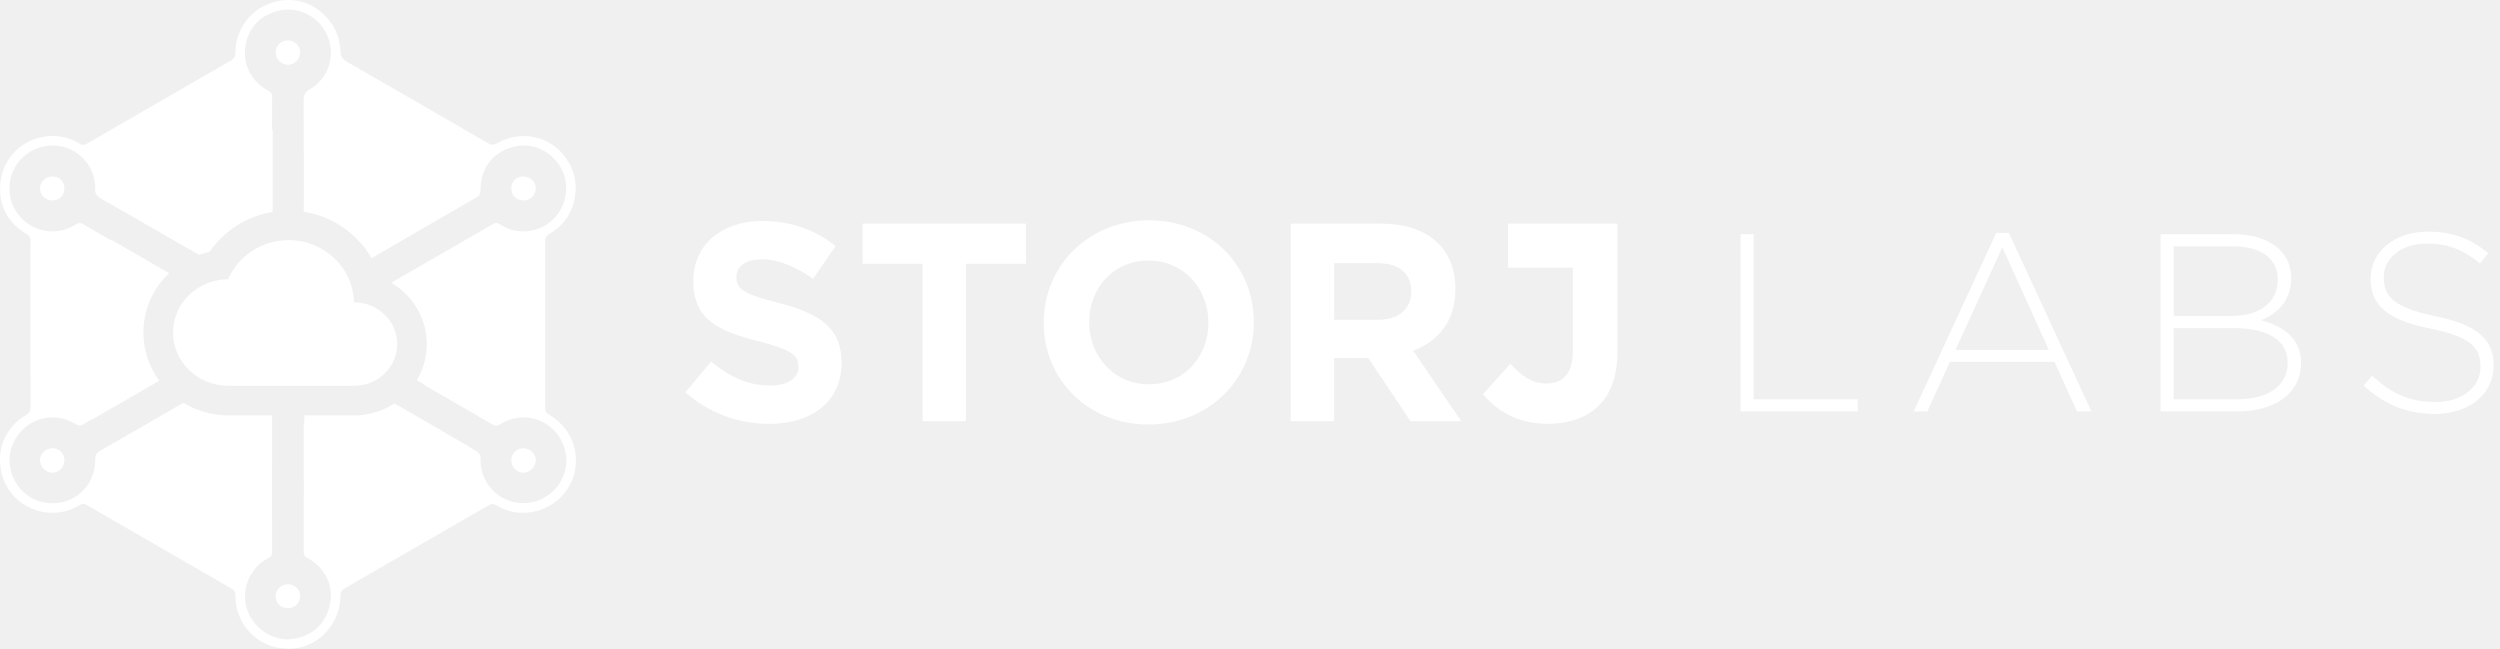
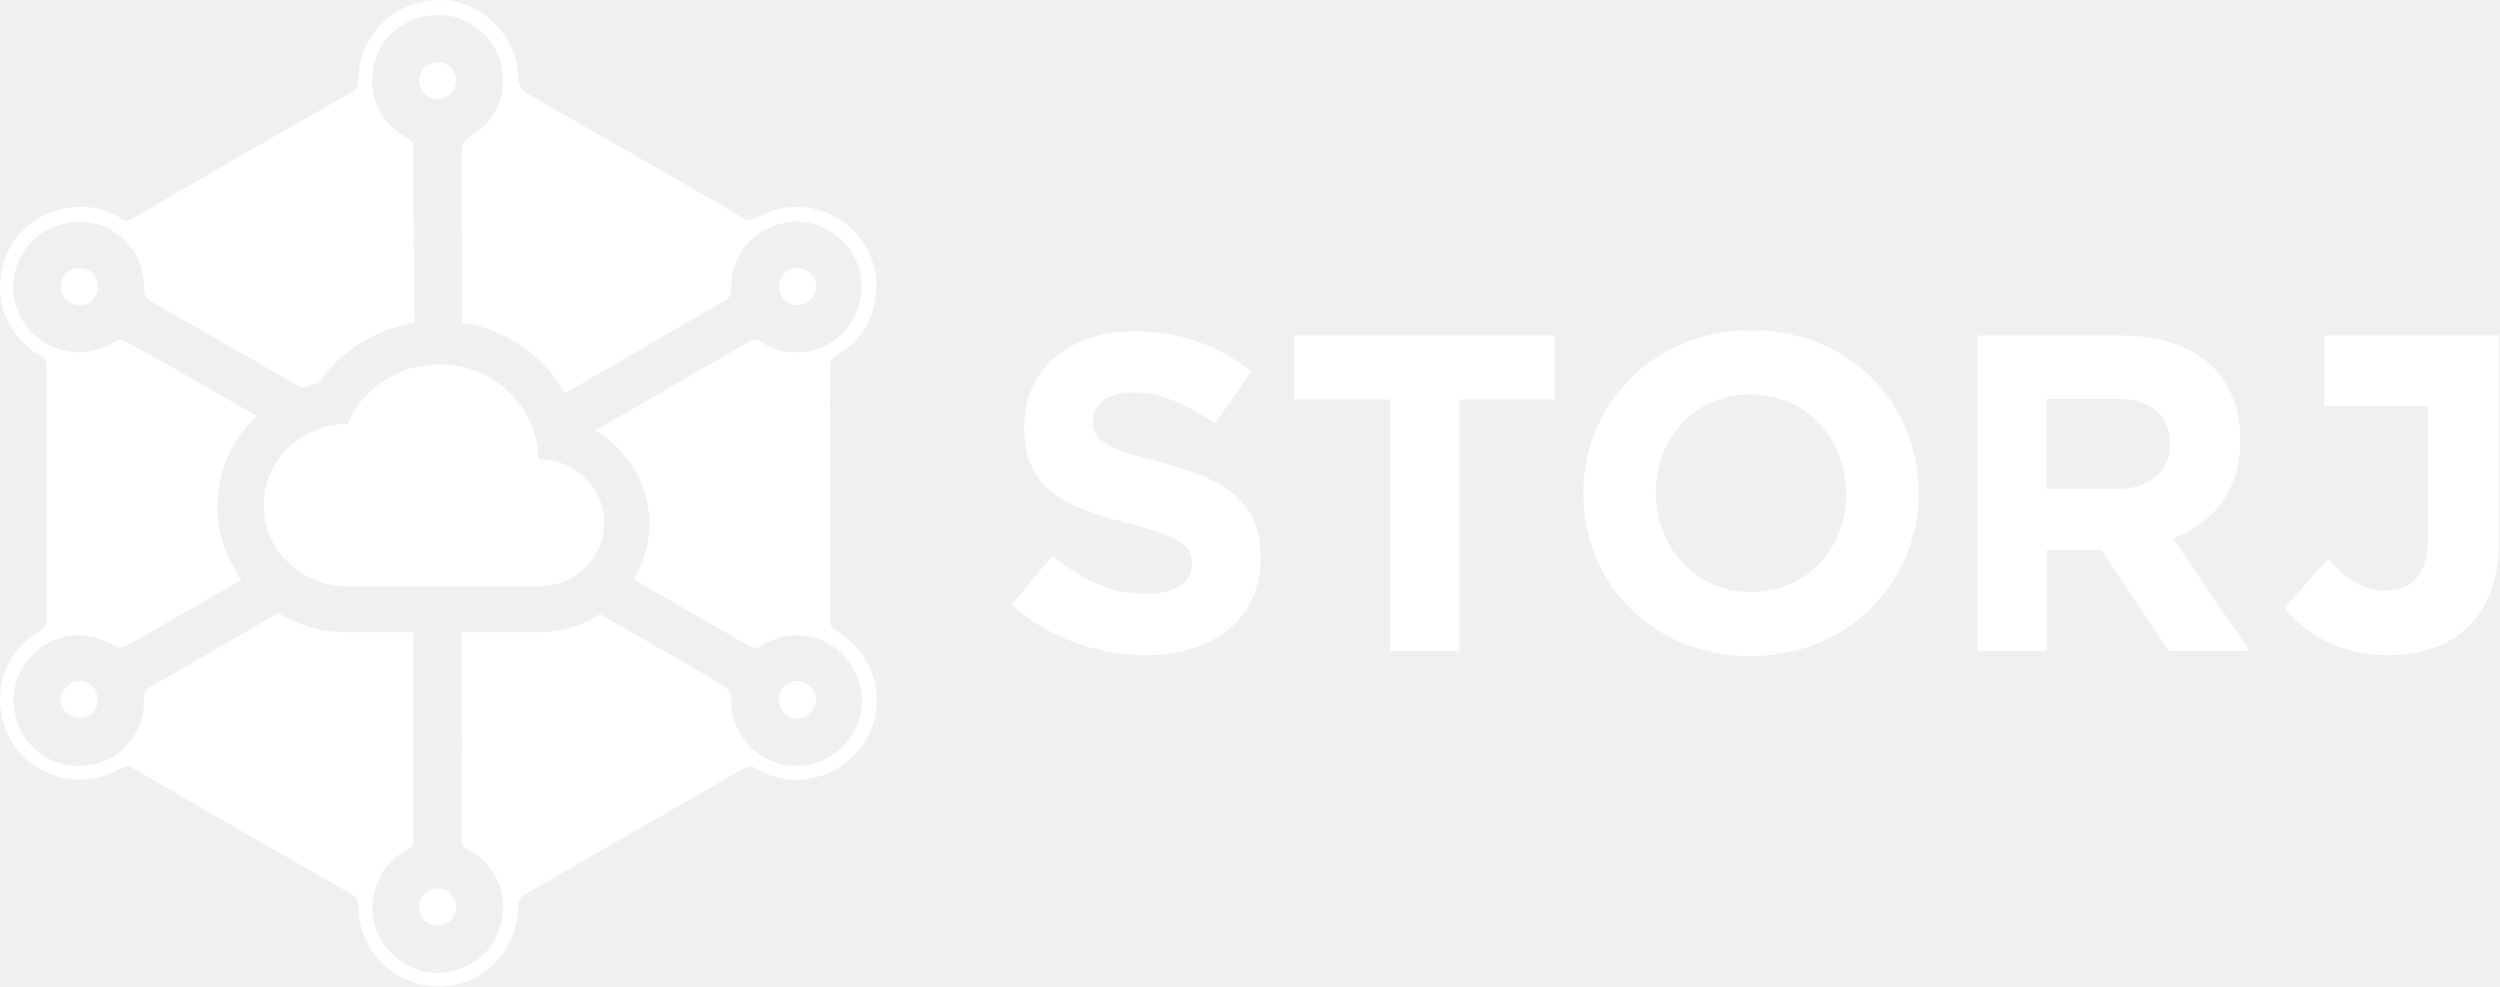
- <svg xmlns="http://www.w3.org/2000/svg" width="158" height="41" viewBox="0 0 158 41" fill="none">
-   <path d="M99.406 16.922H95.309V14.133H99.406H102.219V22.295C102.219 25.325 100.438 26.786 97.804 26.786C95.863 26.786 94.582 25.931 93.727 24.915L95.454 22.99C96.166 23.774 96.86 24.238 97.733 24.238C98.765 24.238 99.406 23.614 99.406 22.17V16.922ZM53.186 22.922C53.186 25.398 51.298 26.786 48.609 26.786C46.722 26.786 44.817 26.128 43.321 24.792L44.941 22.851C46.063 23.777 47.238 24.365 48.663 24.365C49.785 24.365 50.461 23.92 50.461 23.19V23.154C50.461 22.459 50.034 22.103 47.95 21.569C45.44 20.928 43.819 20.234 43.819 17.759V17.723C43.819 15.462 45.636 13.966 48.182 13.966C49.998 13.966 51.547 14.536 52.812 15.551L51.387 17.616C50.283 16.851 49.197 16.388 48.146 16.388C47.096 16.388 46.544 16.869 46.544 17.474V17.509C46.544 18.329 47.078 18.596 49.233 19.148C51.761 19.806 53.186 20.715 53.186 22.887V22.922ZM64.84 16.666H61.049V26.62H58.309V16.666H54.518V14.133H64.84V16.666ZM79.242 20.376C79.242 23.923 76.44 26.828 72.585 26.828C68.73 26.828 65.964 23.959 65.964 20.412V20.376C65.964 16.83 68.766 13.925 72.621 13.925C76.476 13.925 79.242 16.794 79.242 20.341V20.376ZM76.37 20.412V20.376C76.37 18.242 74.799 16.464 72.585 16.464C70.372 16.464 68.836 18.206 68.836 20.341V20.376C68.836 22.51 70.407 24.289 72.621 24.289C74.835 24.289 76.37 22.546 76.37 20.412ZM92.354 26.62H89.146L86.473 22.624H84.317V26.62H81.573V14.133H87.275C90.215 14.133 91.98 15.685 91.98 18.253V18.289C91.98 20.305 90.892 21.572 89.307 22.16L92.354 26.62ZM89.19 18.447V18.411C89.19 17.236 88.373 16.63 87.04 16.63H84.32V20.21H87.093C88.426 20.21 89.19 19.497 89.19 18.447Z" fill="white" />
-   <path d="M14.446 26.254C14.456 26.254 14.467 26.254 14.478 26.254C14.48 26.254 14.483 26.254 14.486 26.254H17.195C17.195 26.448 17.196 26.563 17.196 26.598C17.189 29.36 17.19 32.121 17.195 34.883C17.195 35.078 17.134 35.189 16.956 35.274C16.026 35.723 15.324 36.88 15.516 38.118C15.738 39.557 17.215 40.643 18.64 40.364C19.895 40.119 20.72 39.261 20.897 37.942C21.016 37.047 20.586 35.865 19.436 35.274C19.28 35.194 19.194 35.107 19.194 34.915C19.2 32.232 19.201 29.55 19.194 26.867C19.194 26.781 19.209 26.72 19.237 26.675V26.254H22.546C22.649 26.254 22.752 26.246 22.854 26.23C23.617 26.152 24.325 25.891 24.931 25.493L29.689 28.251L29.67 28.265C29.797 28.338 29.924 28.41 30.051 28.482C30.287 28.616 30.379 28.764 30.372 29.041C30.329 30.646 31.728 31.958 33.359 31.784C34.961 31.613 36.095 30.071 35.724 28.512C35.279 26.643 33.255 25.8 31.621 26.81C31.449 26.916 31.325 26.945 31.141 26.838C29.758 26.029 28.372 25.227 26.98 24.434C26.907 24.393 26.857 24.352 26.825 24.308L26.342 24.028C26.743 23.359 26.974 22.579 26.974 21.746C26.974 20.092 26.07 18.657 24.728 17.872L24.745 17.862C24.768 17.845 24.795 17.827 24.825 17.81C25.414 17.473 26.002 17.135 26.59 16.797L30.498 14.54C30.714 14.415 30.93 14.29 31.146 14.165C31.316 14.067 31.43 14.065 31.597 14.177C32.19 14.575 32.854 14.701 33.552 14.579C34.909 14.341 35.893 13.111 35.772 11.661C35.64 10.087 34.097 8.91 32.556 9.252C31.204 9.551 30.355 10.609 30.37 11.999C30.372 12.236 30.307 12.371 30.095 12.492C29.551 12.804 29.006 13.116 28.462 13.429L28.462 13.43L23.481 16.316C22.603 14.778 21.037 13.671 19.198 13.382C19.199 11.043 19.203 8.704 19.191 6.366C19.189 6.015 19.271 5.811 19.6 5.623C20.778 4.945 21.226 3.487 20.687 2.244C20.143 0.989 18.754 0.319 17.451 0.716C16.266 1.078 15.605 1.916 15.489 3.135C15.399 4.076 15.844 5.122 16.918 5.708C17.083 5.799 17.198 5.878 17.197 6.104C17.195 6.792 17.193 7.481 17.192 8.169H17.232V13.39C15.602 13.66 14.165 14.577 13.255 15.906C13.022 15.957 12.794 16.023 12.573 16.103C10.521 14.93 8.478 13.74 6.423 12.573C6.114 12.398 5.966 12.21 6.017 11.855C6.038 11.713 5.994 11.562 5.971 11.416C5.76 10.088 4.462 8.977 2.895 9.234C1.358 9.487 0.382 10.879 0.636 12.369C0.959 14.271 3.129 15.235 4.766 14.194C4.951 14.076 5.079 14.067 5.268 14.178C5.851 14.518 6.435 14.857 7.02 15.195L7.042 15.156L10.687 17.265C9.687 18.214 9.063 19.54 9.063 21.016C9.063 22.156 9.436 23.207 10.066 24.064L5.819 26.516L5.817 26.498C5.611 26.616 5.404 26.733 5.198 26.851C5.106 26.903 4.927 26.892 4.833 26.835C4.393 26.57 3.924 26.393 3.41 26.379C1.702 26.335 0.664 27.731 0.605 28.944C0.538 30.364 1.612 31.819 3.349 31.806C4.872 31.795 6.032 30.573 6.017 29.048C6.014 28.775 6.094 28.621 6.333 28.485C7.507 27.817 9.258 26.807 11.588 25.456C12.418 25.962 13.399 26.254 14.446 26.254ZM34.721 14.783C34.523 14.902 34.454 15.023 34.455 15.249C34.461 18.753 34.461 22.258 34.456 25.761C34.455 25.971 34.509 26.098 34.702 26.21C35.946 26.929 36.575 28.256 36.352 29.651C36.138 30.988 35.07 32.086 33.687 32.349C32.885 32.502 32.108 32.38 31.405 31.948C31.191 31.817 31.04 31.84 30.839 31.956C27.828 33.701 24.814 35.441 21.797 37.175C21.59 37.294 21.513 37.424 21.513 37.665C21.517 39.351 20.216 40.818 18.591 40.982C16.861 41.156 15.331 40.068 14.957 38.388C14.9 38.13 14.881 37.86 14.875 37.596C14.87 37.416 14.821 37.307 14.662 37.215C11.603 35.454 8.546 33.689 5.491 31.922C5.325 31.825 5.195 31.824 5.028 31.925C3.032 33.128 0.487 31.975 0.064 29.729C-0.203 28.31 0.374 26.983 1.643 26.236C1.844 26.117 1.935 25.998 1.934 25.753C1.925 22.248 1.927 18.745 1.932 15.241C1.932 15.03 1.878 14.906 1.685 14.794C0.411 14.053 -0.189 12.767 0.056 11.322C0.299 9.887 1.408 8.834 2.852 8.628C3.626 8.518 4.372 8.659 5.041 9.087C5.197 9.186 5.312 9.183 5.47 9.092C8.517 7.328 11.566 5.569 14.617 3.814C14.801 3.708 14.873 3.586 14.874 3.369C14.879 1.439 16.403 -0.038 18.334 0.001C19.839 0.031 21.248 1.274 21.461 2.76C21.481 2.897 21.511 2.981 21.511 3.169C21.511 3.581 21.663 3.756 21.984 3.939C24.944 5.634 27.896 7.342 30.847 9.054C31.049 9.171 31.197 9.176 31.408 9.056C33.412 7.913 35.842 9.009 36.329 11.272C36.375 11.482 36.371 11.704 36.387 11.896C36.354 13.181 35.797 14.138 34.721 14.783ZM32.317 29.099C32.317 28.652 32.637 28.328 33.076 28.329C33.499 28.331 33.859 28.68 33.863 29.093C33.868 29.491 33.483 29.875 33.083 29.876C32.654 29.876 32.317 29.534 32.317 29.099ZM17.422 3.32C17.423 2.888 17.76 2.555 18.195 2.554C18.631 2.554 18.965 2.887 18.967 3.32C18.968 3.736 18.605 4.104 18.197 4.099C17.782 4.095 17.421 3.732 17.422 3.32ZM4.071 29.102C4.07 29.537 3.73 29.879 3.304 29.876C2.901 29.872 2.528 29.496 2.526 29.09C2.524 28.684 2.893 28.329 3.316 28.329C3.754 28.329 4.073 28.655 4.071 29.102ZM18.204 36.927C18.639 36.93 18.969 37.261 18.967 37.692C18.964 38.12 18.629 38.444 18.188 38.441C17.751 38.439 17.417 38.105 17.422 37.676C17.427 37.249 17.767 36.924 18.204 36.927ZM3.325 12.668C2.884 12.672 2.539 12.35 2.526 11.924C2.513 11.509 2.862 11.161 3.296 11.154C3.75 11.148 4.065 11.45 4.071 11.897C4.078 12.347 3.771 12.664 3.325 12.668ZM33.067 12.669C32.621 12.666 32.313 12.348 32.317 11.899C32.321 11.453 32.637 11.149 33.091 11.155C33.526 11.161 33.872 11.506 33.861 11.924C33.851 12.347 33.504 12.672 33.067 12.669ZM14.446 24.384C12.506 24.384 10.933 22.876 10.933 21.016C10.933 19.163 12.493 17.66 14.422 17.647C15.04 16.198 16.516 15.177 18.239 15.177C20.498 15.177 22.333 16.931 22.364 19.107C22.367 19.107 22.369 19.107 22.372 19.107C23.88 19.107 25.104 20.288 25.104 21.746C25.104 23.136 23.99 24.275 22.577 24.377C22.568 24.382 22.557 24.384 22.546 24.384H14.486C14.484 24.384 14.482 24.384 14.481 24.384C14.469 24.384 14.457 24.384 14.446 24.384Z" fill="white" />
-   <path d="M117.408 26V25.232H110.832V14.8H110V26H117.408Z" fill="white" />
-   <path d="M132.178 26L126.962 14.72H126.162L120.946 26H121.81L123.234 22.864H129.842L131.266 26H132.178ZM129.49 22.112H123.586L126.546 15.632L129.49 22.112Z" fill="white" />
-   <path d="M145.427 22.944V22.912C145.427 21.36 144.243 20.592 142.899 20.24C143.811 19.872 144.803 19.104 144.803 17.584V17.552C144.803 15.872 143.347 14.8 141.171 14.8H136.547V26H141.411C143.827 26 145.427 24.816 145.427 22.944ZM143.955 17.664C143.955 19.152 142.755 19.968 141.075 19.968H137.379V15.568H141.155C142.947 15.568 143.955 16.4 143.955 17.632V17.664ZM144.579 22.944C144.579 24.352 143.363 25.232 141.443 25.232H137.379V20.736H141.171C143.379 20.736 144.579 21.536 144.579 22.912V22.944Z" fill="white" />
-   <path d="M157.598 23.104V23.072C157.598 21.44 156.51 20.512 153.918 19.984C151.262 19.44 150.654 18.72 150.654 17.536V17.504C150.654 16.336 151.742 15.392 153.39 15.392C154.622 15.392 155.678 15.744 156.734 16.656L157.262 16C156.126 15.088 155.054 14.64 153.422 14.64C151.342 14.64 149.822 15.92 149.822 17.584V17.616C149.822 19.312 150.91 20.224 153.598 20.768C156.142 21.28 156.766 21.968 156.766 23.152V23.184C156.766 24.464 155.614 25.408 153.934 25.408C152.286 25.408 151.15 24.88 149.918 23.744L149.374 24.368C150.718 25.568 152.094 26.16 153.886 26.16C156.046 26.16 157.598 24.912 157.598 23.104Z" fill="white" />
+ <svg xmlns="http://www.w3.org/2000/svg" width="100%" height="100%" viewBox="0 0 1688 666" version="1.1">
+   <path d="M234.466,426.949 C234.639,426.949 234.812,426.948 234.984,426.947 C235.026,426.948 235.07,426.948 235.115,426.949 L279.218,426.949 C279.227,430.096 279.231,431.958 279.23,432.533 C279.131,477.428 279.14,522.312 279.221,567.204 C279.224,570.372 278.226,572.176 275.335,573.558 C260.193,580.85 248.766,599.665 251.884,619.788 C255.5,643.166 279.541,660.82 302.742,656.287 C323.18,652.3 336.607,638.359 339.482,616.913 C341.428,602.368 334.425,583.167 315.702,573.552 C313.161,572.256 311.759,570.838 311.768,567.72 C311.861,524.115 311.87,480.51 311.768,436.913 C311.768,435.98 311.768,432.658 311.768,426.949 L366.322,426.949 C368.009,426.949 369.685,426.814 371.335,426.55 C383.764,425.28 395.289,421.045 405.154,414.58 L482.605,459.401 C485.157,461.124 487.121,462.376 488.499,463.158 C492.349,465.335 493.835,467.741 493.721,472.244 C493.034,498.337 515.807,519.651 542.358,516.823 C568.425,514.055 586.894,488.99 580.847,463.645 C573.599,433.27 540.666,419.564 514.064,435.982 C511.26,437.708 509.234,438.18 506.242,436.43 C483.732,423.291 461.168,410.242 438.511,397.357 C437.724,396.91 434.259,394.712 428.117,390.764 C434.657,379.885 438.407,367.206 438.407,353.663 C438.407,326.784 423.687,303.454 401.845,290.702 L402.127,290.54 C402.506,290.255 402.94,289.974 403.432,289.692 C413.013,284.211 422.589,278.722 432.162,273.225 L495.78,236.549 C499.297,234.514 502.813,232.477 506.329,230.44 C509.087,228.848 510.959,228.821 513.667,230.637 C523.318,237.108 534.138,239.156 545.491,237.17 C567.588,233.3 583.603,213.324 581.634,189.743 C579.49,164.161 554.374,145.039 529.287,150.587 C507.273,155.457 493.443,172.645 493.697,195.24 C493.733,199.089 492.663,201.284 489.226,203.249 C480.356,208.319 471.492,213.397 462.634,218.484 L462.64,218.495 L381.55,265.416 C367.261,240.41 341.761,222.417 311.835,217.716 C311.844,179.702 311.917,141.687 311.712,103.676 C311.682,97.972 313.015,94.667 318.365,91.597 C337.546,80.588 344.836,56.887 336.06,36.678 C327.21,16.292 304.601,5.402 283.397,11.855 C264.097,17.728 253.339,31.348 251.447,51.169 C249.992,66.464 257.234,83.454 274.708,92.995 C277.392,94.458 279.263,95.745 279.251,99.424 C279.215,110.613 279.189,121.802 279.172,132.99 L279.817,217.848 C253.288,222.244 229.904,237.147 215.08,258.747 C211.284,259.581 207.58,260.655 203.985,261.952 C170.58,242.882 137.323,223.545 103.859,204.566 C98.841,201.723 96.42,198.674 97.256,192.899 C97.591,190.597 96.88,188.13 96.503,185.759 C93.075,164.173 71.943,146.117 46.434,150.303 C21.41,154.418 5.521,177.04 9.652,201.254 C14.918,232.178 50.242,247.831 76.892,230.915 C79.899,229.006 81.98,228.857 85.061,230.652 C91.39,234.339 101.014,239.643 113.935,246.564 L173.284,280.838 C156.997,296.261 146.843,317.816 146.843,341.8 C146.843,360.338 152.907,377.419 163.177,391.34 L94.036,431.2 C89.533,433.553 86.162,435.366 83.923,436.639 C82.422,437.49 79.508,437.314 77.983,436.394 C70.813,432.07 63.176,429.197 54.819,428.974 C27.015,428.263 10.106,450.951 9.156,470.662 C8.056,493.75 25.541,517.399 53.82,517.187 C78.62,517.002 97.493,497.136 97.247,472.349 C97.209,467.921 98.512,465.415 102.401,463.209 C121.504,452.342 150.02,435.928 187.949,413.968 C201.459,422.202 217.423,426.949 234.466,426.949 Z M564.754,240.138 C561.525,242.066 560.405,244.03 560.414,247.706 C560.525,304.627 560.516,361.55 560.429,418.459 C560.423,421.878 561.295,423.941 564.434,425.746 C584.671,437.432 594.912,458.987 591.277,481.646 C587.792,503.359 570.422,521.195 547.922,525.466 C534.877,527.952 522.241,525.973 510.808,518.963 C507.323,516.832 504.868,517.208 501.601,519.088 C452.631,547.432 403.608,575.702 354.527,603.863 C351.171,605.794 349.913,607.913 349.922,611.828 C349.973,639.214 328.82,663.046 302.395,665.702 C274.25,668.54 249.366,650.867 243.286,623.577 C242.354,619.381 242.04,614.994 241.945,610.7 C241.873,607.791 241.067,606.009 238.478,604.511 C188.719,575.91 139.003,547.241 89.307,518.53 C86.617,516.964 84.502,516.952 81.787,518.593 C49.315,538.125 7.928,519.402 1.041,482.914 C-3.304,459.864 6.085,438.312 26.731,426.173 C29.992,424.248 31.468,422.311 31.462,418.327 C31.312,361.401 31.336,304.486 31.426,247.569 C31.429,244.149 30.539,242.126 27.406,240.308 C6.68,228.279 -3.071,207.378 0.91,183.91 C4.864,160.598 22.905,143.495 46.385,140.153 C58.97,138.365 71.108,140.657 81.996,147.604 C84.526,149.222 86.405,149.171 88.979,147.688 C138.528,119.037 188.116,90.466 237.743,61.961 C240.744,60.236 241.915,58.258 241.924,54.724 C242.005,23.376 266.796,-0.623 298.208,0.012 C322.691,0.502 345.601,20.696 349.074,44.838 C349.391,47.058 349.889,48.425 349.889,51.481 C349.889,58.174 352.356,61.012 357.571,63.99 C405.725,91.523 453.745,119.27 501.732,147.064 C505.03,148.98 507.425,149.058 510.859,147.112 C543.454,128.535 582.974,146.339 590.91,183.098 C591.656,186.518 591.585,190.117 591.844,193.242 C591.31,214.107 582.246,229.658 564.754,240.138 Z M526,472.435 C526,465.223 531.181,459.985 538.277,460 C545.109,460.036 550.931,465.674 550.999,472.349 C551.074,478.774 544.853,484.988 538.378,485 C531.445,485 526.003,479.48 526,472.435 Z M283,54.396 C283.027,47.402 288.475,42.006 295.515,42 C302.567,41.994 307.973,47.379 308,54.398 C308.018,61.13 302.145,67.082 295.539,66.999 C288.822,66.934 282.979,61.053 283,54.396 Z M66,472.485 C65.973,479.525 60.48,485.056 53.579,485 C47.058,484.937 41.03,478.86 41,472.298 C40.967,465.742 46.933,460 53.778,460 C60.869,460.006 66.027,465.27 66,472.485 Z M295.653,600 C302.688,600.049 308.033,605.513 308,612.624 C307.955,619.709 302.531,625.045 295.401,625 C288.33,624.963 282.924,619.46 283.001,612.37 C283.081,605.319 288.592,599.946 295.653,600 Z M53.918,205.999 C46.789,206.063 41.217,200.756 41.006,193.719 C40.795,186.861 46.433,181.105 53.46,181.002 C60.797,180.89 65.894,185.884 65.998,193.273 C66.108,200.698 61.133,205.933 53.918,205.999 Z M538.133,206 C530.924,205.948 525.929,200.706 526.001,193.284 C526.072,185.915 531.186,180.904 538.525,181.001 C545.562,181.101 551.163,186.804 550.996,193.696 C550.83,200.679 545.217,206.051 538.133,206 Z M235.011,396 C203.525,396 178,371.43 178,341.122 C178,310.936 203.319,286.443 234.629,286.245 C244.651,262.628 268.615,246 296.584,246 C333.253,246 363.038,274.581 363.543,310.025 C363.581,310.024 363.619,310.024 363.658,310.024 C388.147,310.024 408,329.271 408,353.012 C408,375.665 389.927,394.225 366.997,395.88 C366.842,395.957 366.667,396 366.482,396 L235.659,396 C235.632,396 235.606,396 235.579,395.997 C235.39,396 235.201,396 235.011,396 Z M1639.239,274.097 L1569.387,274.097 L1569.387,226.548 L1639.239,226.548 L1687.194,226.548 L1687.194,365.717 C1687.194,417.374 1656.843,442.29 1611.923,442.29 C1578.841,442.29 1556.988,427.705 1542.419,410.385 L1571.86,377.568 C1584,390.938 1595.837,398.838 1610.709,398.838 C1628.313,398.838 1639.239,388.203 1639.239,363.59 L1639.239,274.097 Z M851.194,376.413 C851.194,418.611 819.012,442.29 773.169,442.29 C740.987,442.29 708.502,431.058 683,408.289 L710.627,375.198 C729.754,390.985 749.792,401.003 774.08,401.003 C793.206,401.003 804.743,393.413 804.743,380.966 L804.743,380.359 C804.743,368.519 797.457,362.448 761.936,353.34 C719.128,342.411 691.501,330.571 691.501,288.373 L691.501,287.766 C691.501,249.211 722.468,223.71 765.882,223.71 C796.849,223.71 823.262,233.424 844.818,250.729 L820.53,285.944 C801.707,272.89 783.187,264.997 765.275,264.997 C747.363,264.997 737.951,273.194 737.951,283.516 L737.951,284.123 C737.951,298.088 747.059,302.642 783.795,312.053 C826.906,323.285 851.194,338.768 851.194,375.805 L851.194,376.413 Z M1049.903,269.737 L985.269,269.737 L985.269,439.452 L938.538,439.452 L938.538,269.737 L873.903,269.737 L873.903,226.548 L1049.903,226.548 L1049.903,269.737 Z M1295.452,333 C1295.452,393.47 1247.679,443 1181.954,443 C1116.228,443 1069.065,394.077 1069.065,333.608 L1069.065,333 C1069.065,272.53 1116.837,223 1182.562,223 C1248.288,223 1295.452,271.923 1295.452,332.392 L1295.452,333 Z M1246.484,333.606 L1246.484,333 C1246.484,296.613 1219.698,266.29 1181.954,266.29 C1144.21,266.29 1118.032,296.006 1118.032,332.394 L1118.032,333 C1118.032,369.387 1144.818,399.71 1182.562,399.71 C1220.307,399.71 1246.484,369.994 1246.484,333.606 Z M1519,439.452 L1464.314,439.452 L1418.742,371.323 L1381.981,371.323 L1381.981,439.452 L1335.194,439.452 L1335.194,226.548 L1432.413,226.548 C1482.543,226.548 1512.62,253.009 1512.62,296.806 L1512.62,297.415 C1512.62,331.783 1494.087,353.378 1467.048,363.415 L1519,439.452 Z M1465.065,300.101 L1465.065,299.493 C1465.065,279.453 1451.125,269.129 1428.397,269.129 L1382.032,269.129 L1382.032,330.161 L1429.306,330.161 C1452.034,330.161 1465.065,318.016 1465.065,300.101 Z" fill="white" />
</svg>
